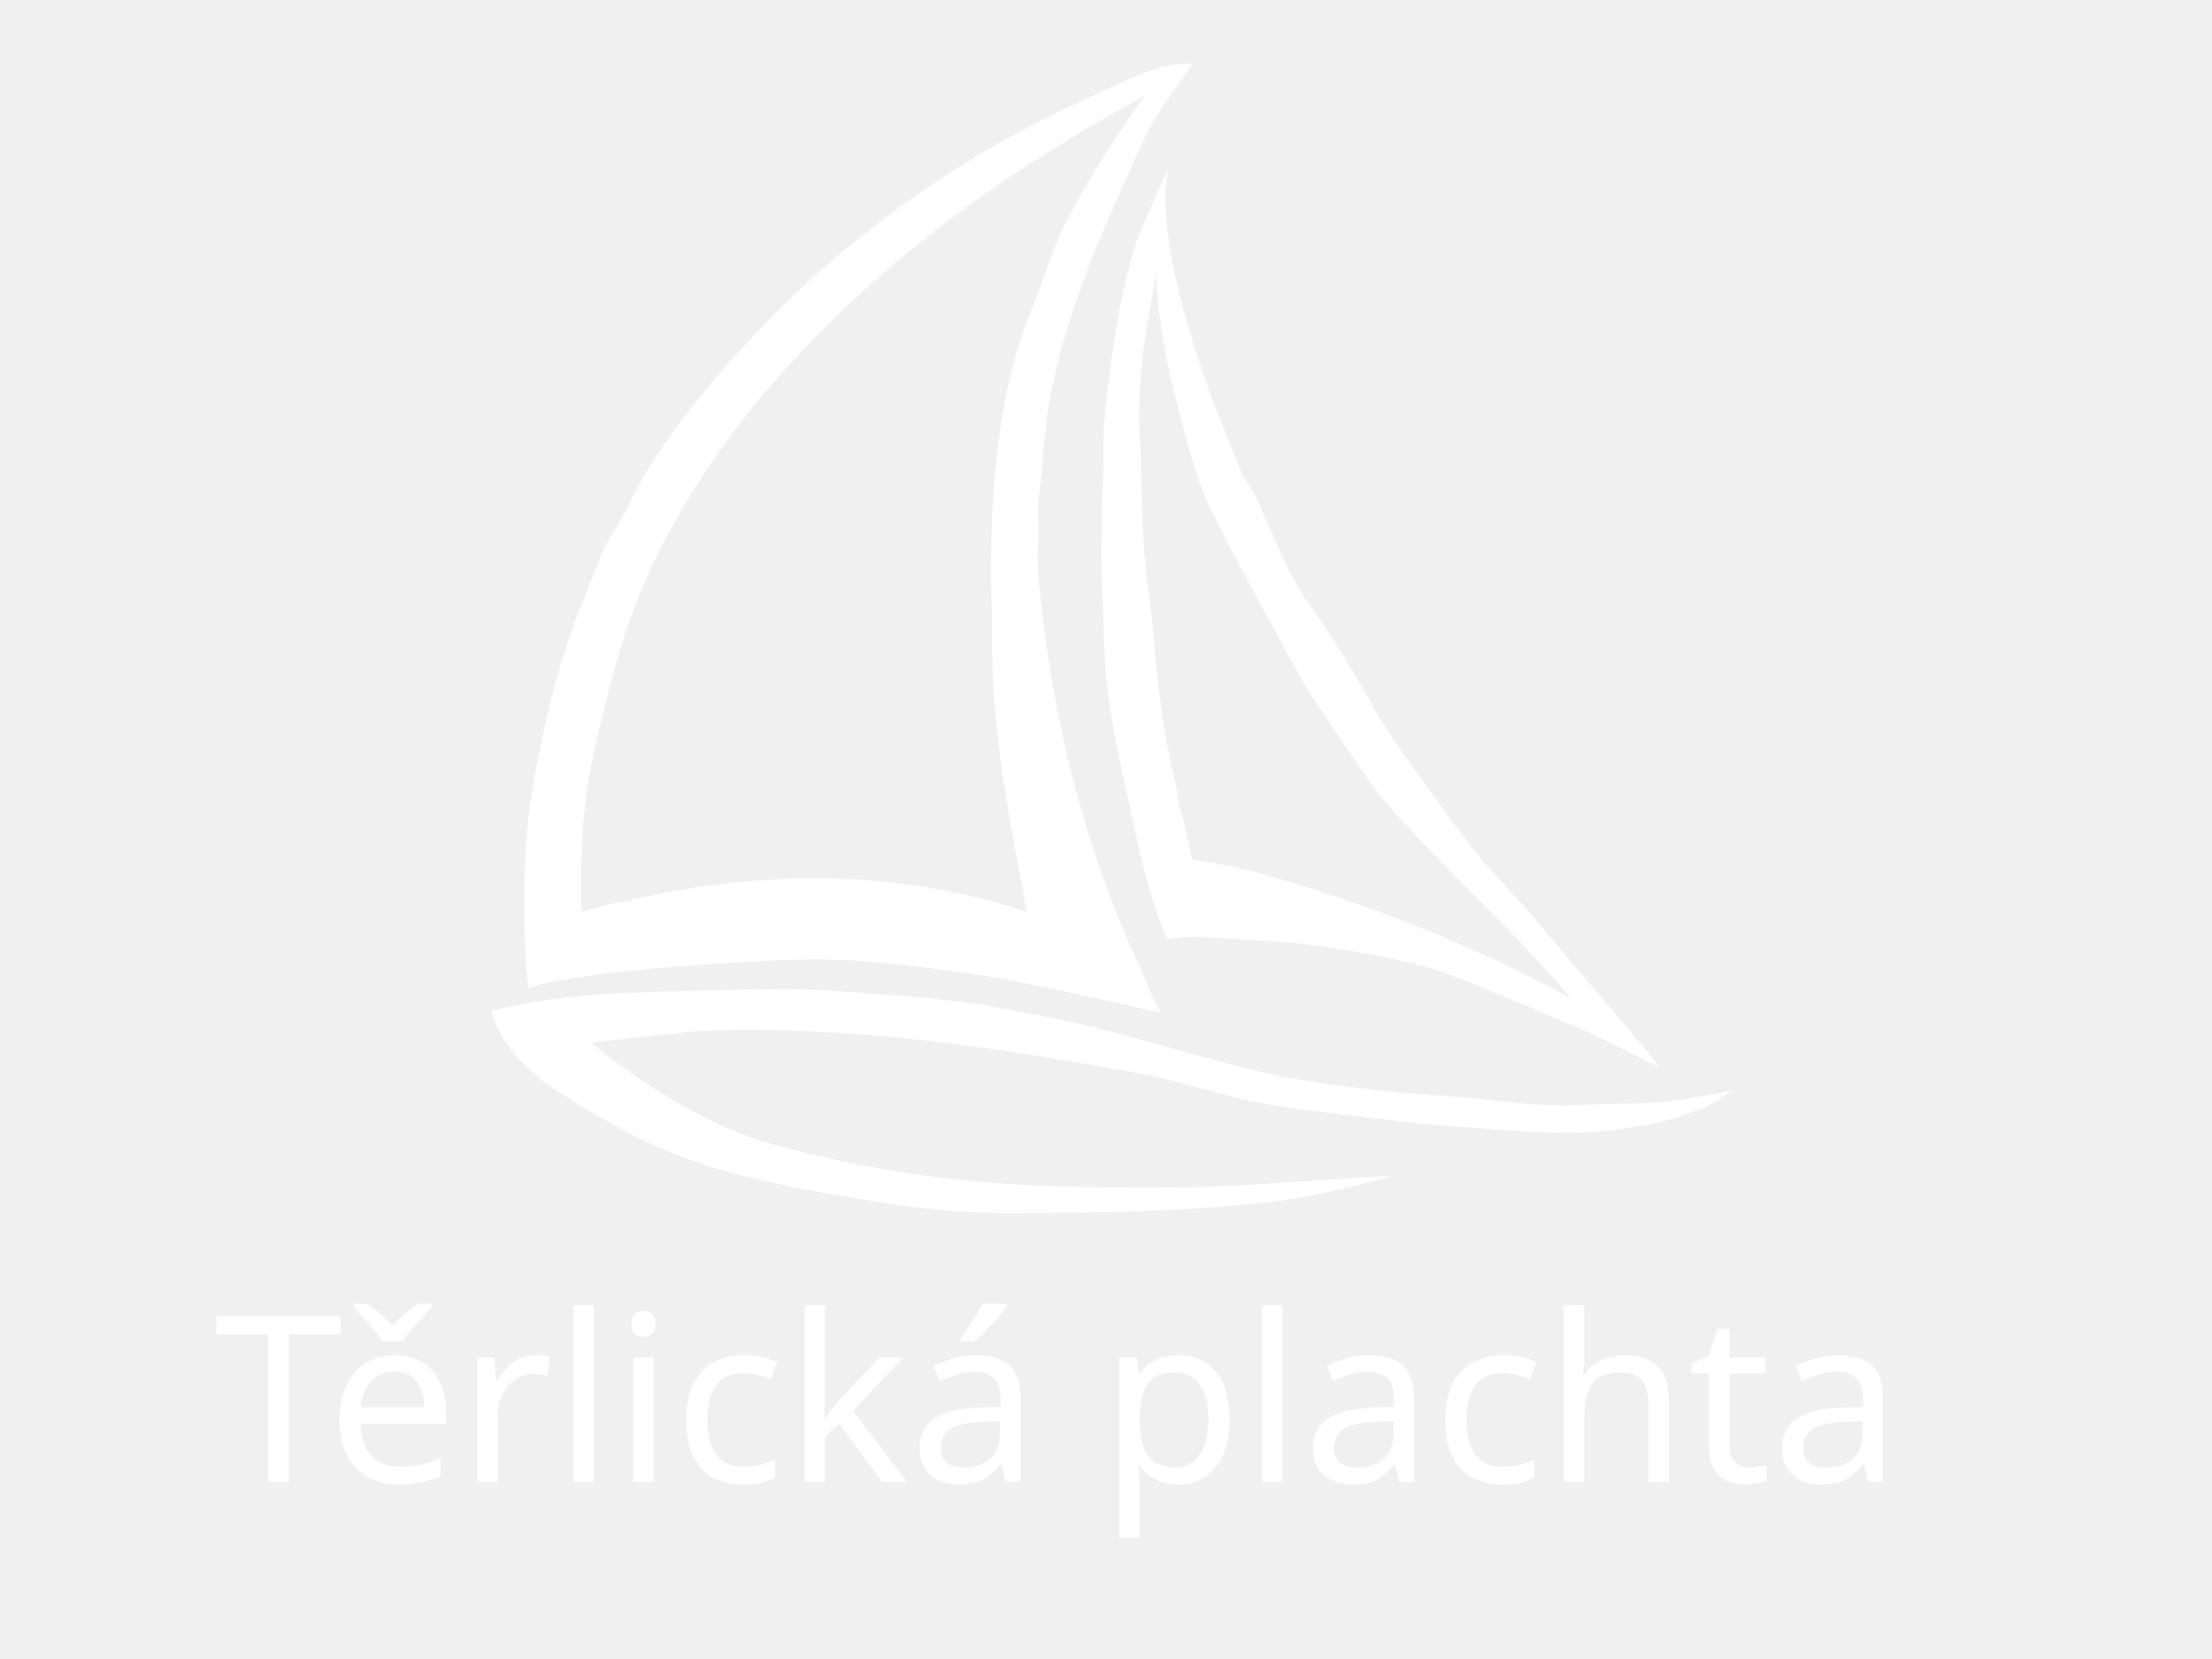
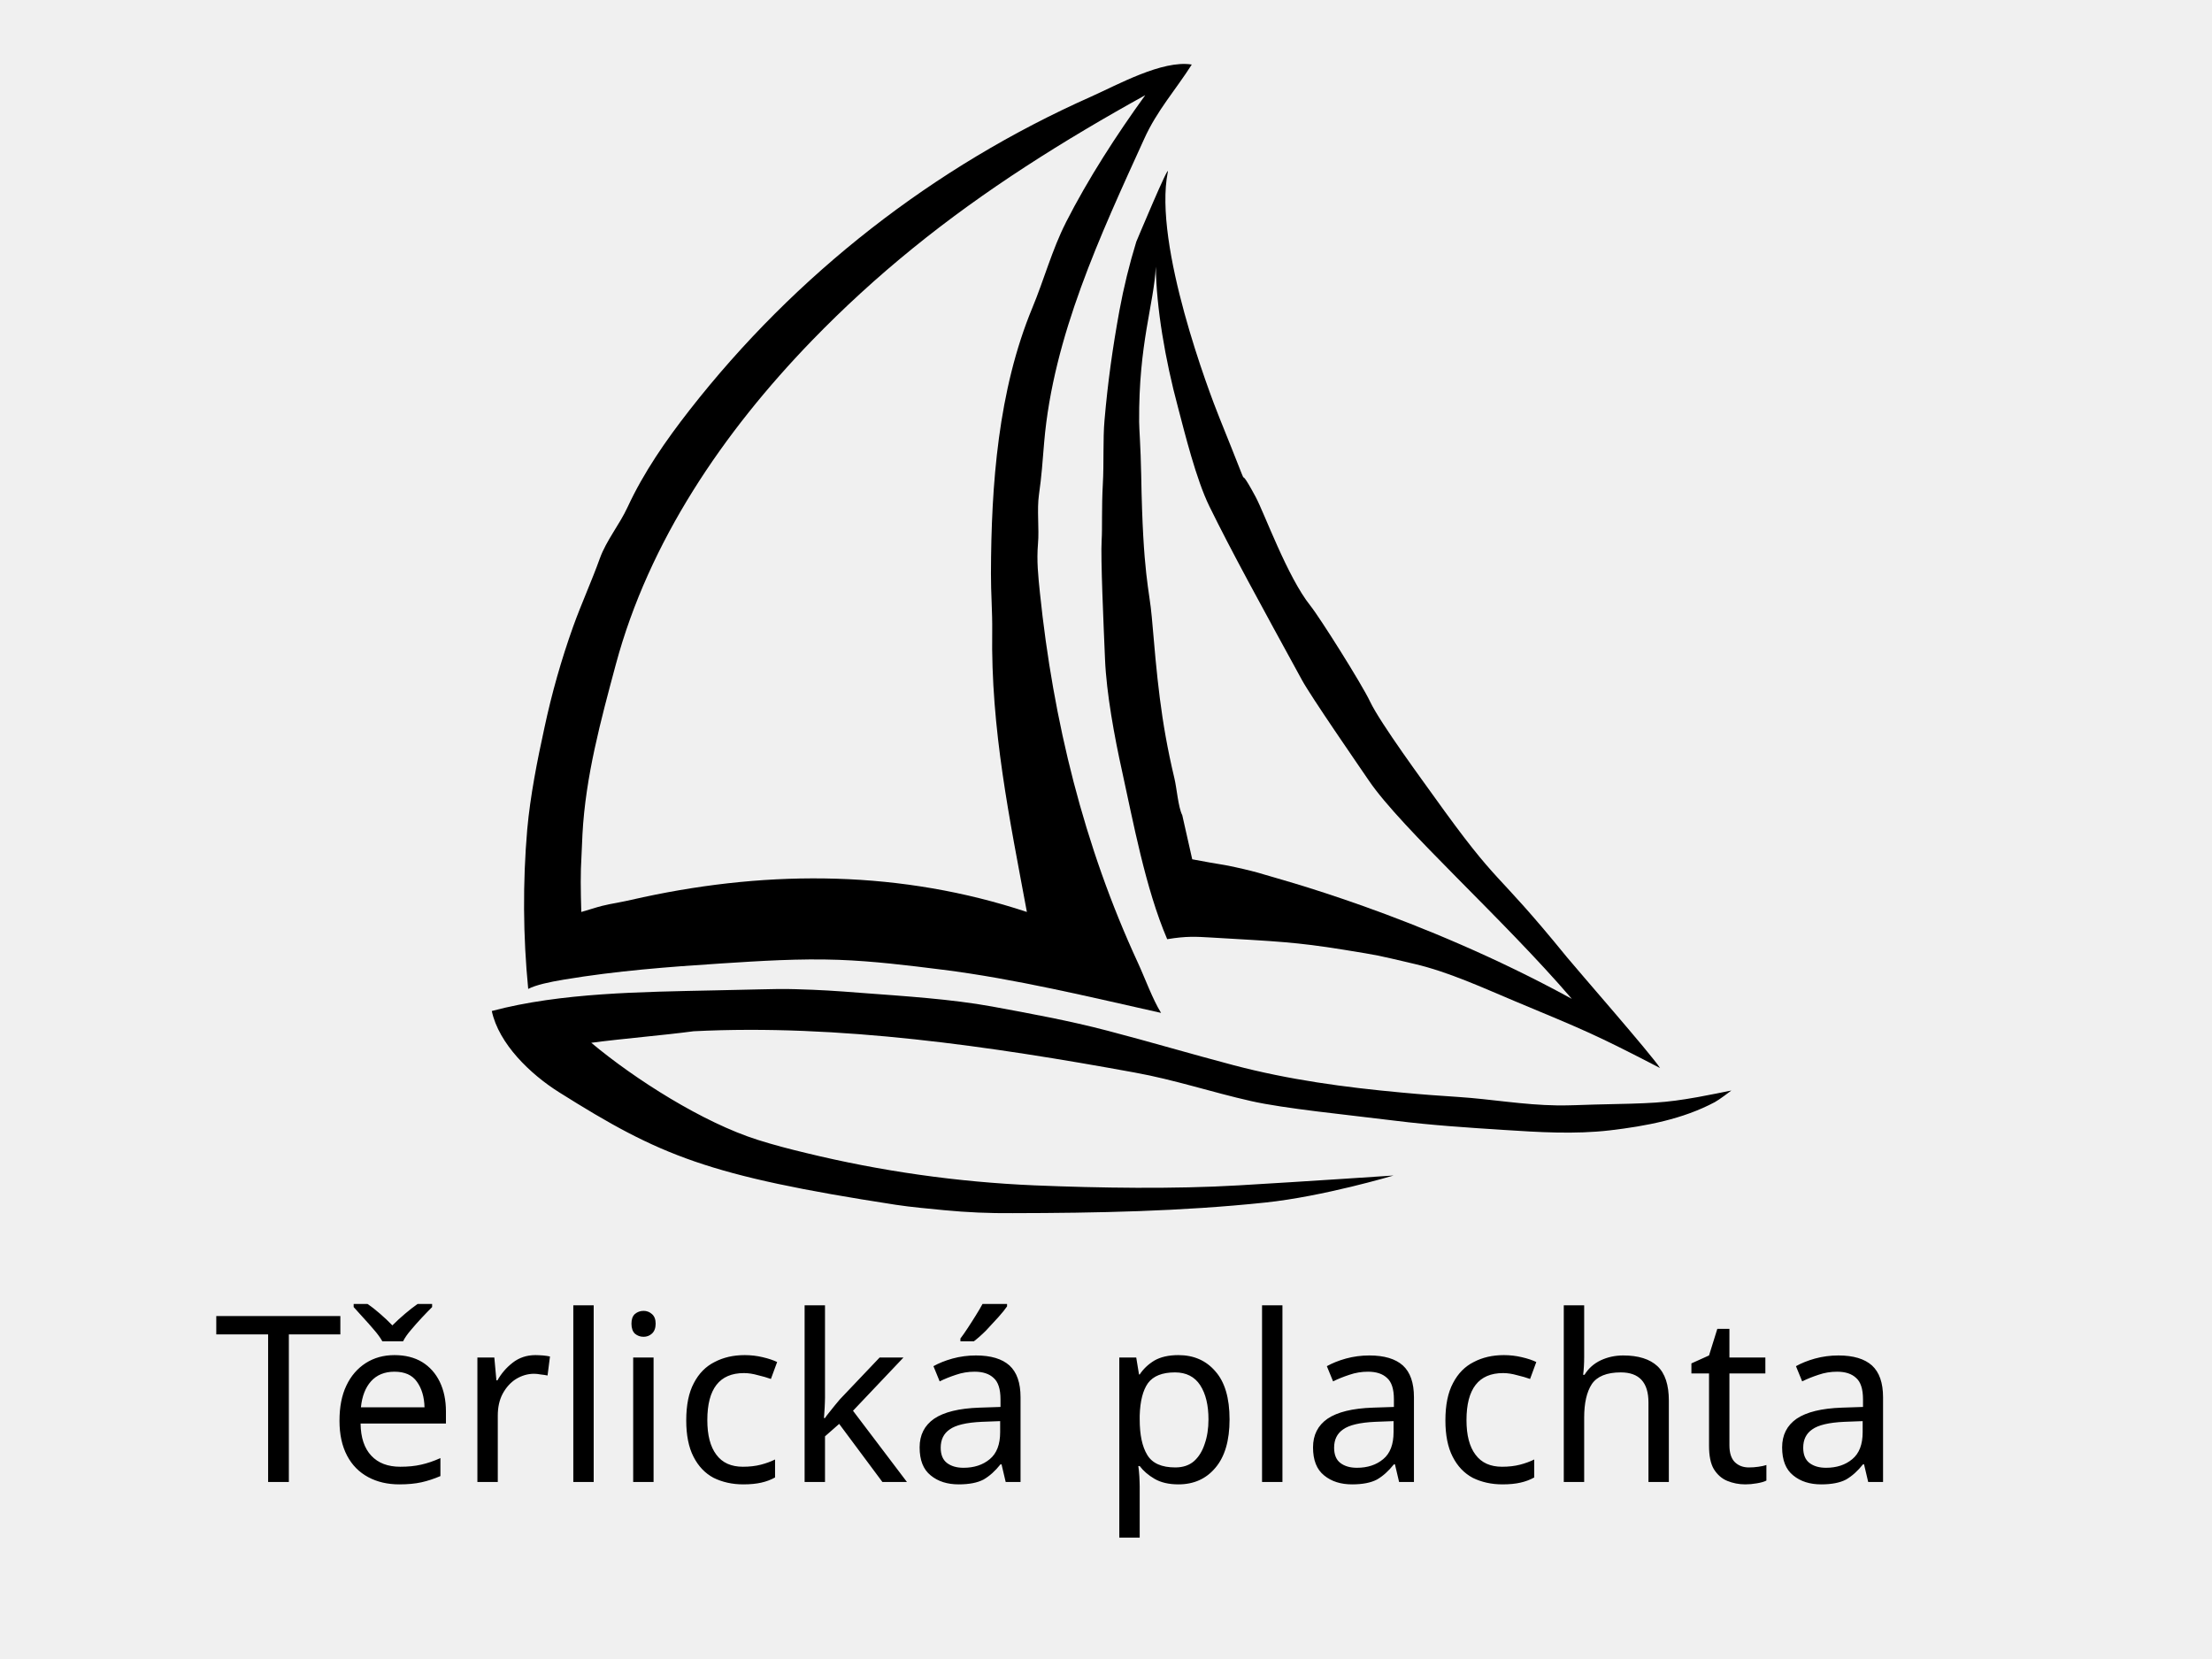
<svg xmlns="http://www.w3.org/2000/svg" width="100mm" height="75mm" viewBox="0 0 100 75" version="1.1" id="svg5">
  <defs id="defs2" />
  <g id="layer1">
-     <text class="cls-2" id="text28" x="9.669" y="66.995" style="font-size:10.498px;font-family:CenturyGothic, 'Century Gothic';fill:#ffffff;fill-opacity:1;stroke-width:0.093">Těrlická plachta</text>
-     <path class="cls-1" d="m 78.272,49.3 c -0.061,0.047 -0.556,0.423 -0.747,0.524 -1.45,0.774 -3.111,1.084 -4.743,1.277 -1.595,0.185 -3.21,0.084 -4.811,-0.02 -1.636,-0.105 -3.268,-0.212 -4.893,-0.415 -2.183,-0.271 -5.018,-0.548 -6.521,-0.889 -1.774,-0.399 -3.47,-0.967 -5.261,-1.29 -6.488,-1.186 -13.386,-2.197 -19.941,-1.866 -1.39,0.185 -3.233,0.335 -4.625,0.521 1.983,1.659 5.058,3.608 7.524,4.388 0.723,0.23 1.453,0.419 2.189,0.595 a 53.236,53.236 0 0 0 10.326,1.463 c 2.916,0.121 6.314,0.172 9.227,0 3.064,-0.179 7.004,-0.446 7.004,-0.446 0,0 -3.179,0.949 -5.805,1.223 -3.791,0.399 -7.609,0.473 -11.42,0.479 a 29.428,29.428 0 0 1 -3.091,-0.134 c -0.741,-0.075 -1.453,-0.133 -2.186,-0.244 -8.527,-1.314 -10.658,-2.216 -15.231,-5.092 -1.287,-0.811 -2.716,-2.179 -3.034,-3.669 3.139,-0.834 6.808,-0.861 10.059,-0.932 q 1.059,-0.025 2.121,-0.047 c 0.517,-0.014 1.034,-0.023 1.551,-0.007 1.148,0.033 1.716,0.07 3.033,0.172 1.879,0.142 3.997,0.273 5.856,0.612 1.743,0.321 3.49,0.641 5.207,1.091 1.892,0.493 3.818,1.064 5.706,1.561 2.502,0.659 5.014,1 7.595,1.237 0.994,0.093 1.686,0.142 2.558,0.199 1.493,0.097 2.943,0.361 4.47,0.382 0.604,0.007 1.098,-0.024 1.679,-0.038 2.662,-0.057 3.151,-0.067 4.682,-0.337 0.372,-0.064 1.419,-0.277 1.521,-0.298 z" id="path30" style="fill:#ffffff;fill-opacity:1;stroke-width:0.093" />
-     <path class="cls-1" d="m 70.821,43.253 c 0.443,0.544 3.849,4.436 4.227,5.031 -3.02,-1.568 -3.501,-1.741 -6.558,-3.02 -1.507,-0.632 -3,-1.322 -4.527,-1.683 -1.842,-0.429 -1.476,-0.361 -3.236,-0.649 -2.143,-0.345 -3.02,-0.375 -5.964,-0.548 -0.699,-0.04 -1.121,-0.07 -1.996,0.075 -0.99,-2.308 -1.548,-5.365 -2.045,-7.616 -0.335,-1.507 -0.703,-3.504 -0.766,-5.034 -0.064,-1.53 -0.203,-4.585 -0.152,-5.402 0.033,-0.517 -0.007,-1.429 0.054,-2.552 0.051,-0.855 0,-2.02 0.074,-2.848 0.149,-1.729 0.365,-3.263 0.676,-4.973 a 27.86,27.86 0 0 1 0.761,-3.105 c 0,0 1.524,-3.646 1.425,-3.151 -0.663,3.291 1.882,9.991 2.335,11.112 1.797,4.453 0.51,1.483 1.632,3.565 0.399,0.741 1.439,3.626 2.473,4.92 0.439,0.548 2.335,3.558 2.704,4.342 0.463,0.98 2.502,3.743 2.844,4.226 3.109,4.348 2.646,3.141 6.041,7.311 z m 0.237,1.902 c -3.098,-3.615 -7.693,-7.693 -9.167,-9.856 -0.479,-0.703 -2.625,-3.807 -3.033,-4.558 -1.848,-3.378 -3.19,-5.821 -4.183,-7.848 -0.602,-1.23 -1.112,-3.308 -1.423,-4.487 -0.578,-2.149 -0.98,-4.521 -1,-6.352 -0.088,1.723 -0.778,3.45 -0.754,7.014 0,0.311 0.07,1.135 0.093,2.389 0.078,4.594 0.371,5.169 0.479,6.439 0.23,2.663 0.396,4.666 1.019,7.275 0.115,0.476 0.172,1.314 0.359,1.682 l 0.45,1.994 0.774,0.142 c 0.797,0.142 0.59,0.088 1.179,0.216 0.497,0.108 0.983,0.23 1.273,0.322 0.483,0.158 7.01,1.834 13.934,5.629 z" id="path32" style="fill:#ffffff;fill-opacity:1;stroke-width:0.093" />
-     <path class="cls-1" d="m 49.327,4.368 c 1.172,-0.521 3.22,-1.668 4.551,-1.45 -0.719,1.132 -1.576,2.081 -2.152,3.362 -1.99,4.372 -4.112,8.923 -4.521,13.71 -0.07,0.834 -0.115,1.541 -0.236,2.373 -0.098,0.692 0.017,1.53 -0.044,2.224 -0.065,0.764 0.01,1.452 0.088,2.216 0.598,5.778 1.986,11.441 4.426,16.715 0.297,0.639 0.676,1.678 1.051,2.273 -3.234,-0.723 -6.595,-1.54 -9.883,-1.953 -1.558,-0.196 -3.119,-0.388 -4.686,-0.446 -1.781,-0.065 -3.562,0.05 -5.338,0.165 -2.402,0.156 -4.707,0.332 -7.079,0.727 -0.689,0.115 -1.267,0.24 -1.625,0.423 a 39.531,39.531 0 0 1 -0.044,-7.211 c 0.139,-1.526 0.45,-3.101 0.778,-4.598 a 35.694,35.694 0 0 1 1.298,-4.572 c 0.371,-1.033 0.834,-2.044 1.205,-3.078 0.298,-0.824 0.889,-1.526 1.257,-2.324 0.73,-1.576 1.73,-3.013 2.798,-4.382 A 47.545,47.545 0 0 1 49.327,4.368 Z M 48.185,10.06 C 49.195,8.077 50.47,6.107 51.774,4.303 48.097,6.337 44.522,8.577 41.263,11.226 a 51.643,51.643 0 0 0 -4.558,4.171 c -4.01,4.146 -7.369,9.075 -8.866,14.644 -0.679,2.531 -1.368,5.061 -1.507,7.67 -0.023,0.487 -0.051,1.078 -0.07,1.564 -0.024,0.696 0.017,1.953 0.017,1.953 l 0.51,-0.152 c 0.665,-0.209 0.885,-0.209 1.517,-0.345 0.287,-0.061 0.544,-0.121 0.778,-0.172 5.811,-1.247 11.696,-1.199 17.339,0.669 -0.777,-4.2 -1.635,-8.249 -1.567,-12.704 0.01,-0.852 -0.061,-1.737 -0.057,-2.589 0.01,-4.034 0.327,-8.285 1.868,-12.011 0.526,-1.262 0.898,-2.644 1.52,-3.864 z" id="path34" style="fill:#ffffff;fill-opacity:1;stroke-width:0.093" />
+     <text class="cls-2" id="text28" x="9.669" y="66.995" style="font-size:10.498px;font-family:CenturyGothic, 'Century Gothic';fill:#000000;fill-opacity:1;stroke-width:0.093">Těrlická plachta</text>
+     <path class="cls-1" d="m 78.272,49.3 c -0.061,0.047 -0.556,0.423 -0.747,0.524 -1.45,0.774 -3.111,1.084 -4.743,1.277 -1.595,0.185 -3.21,0.084 -4.811,-0.02 -1.636,-0.105 -3.268,-0.212 -4.893,-0.415 -2.183,-0.271 -5.018,-0.548 -6.521,-0.889 -1.774,-0.399 -3.47,-0.967 -5.261,-1.29 -6.488,-1.186 -13.386,-2.197 -19.941,-1.866 -1.39,0.185 -3.233,0.335 -4.625,0.521 1.983,1.659 5.058,3.608 7.524,4.388 0.723,0.23 1.453,0.419 2.189,0.595 a 53.236,53.236 0 0 0 10.326,1.463 c 2.916,0.121 6.314,0.172 9.227,0 3.064,-0.179 7.004,-0.446 7.004,-0.446 0,0 -3.179,0.949 -5.805,1.223 -3.791,0.399 -7.609,0.473 -11.42,0.479 a 29.428,29.428 0 0 1 -3.091,-0.134 c -0.741,-0.075 -1.453,-0.133 -2.186,-0.244 -8.527,-1.314 -10.658,-2.216 -15.231,-5.092 -1.287,-0.811 -2.716,-2.179 -3.034,-3.669 3.139,-0.834 6.808,-0.861 10.059,-0.932 q 1.059,-0.025 2.121,-0.047 c 0.517,-0.014 1.034,-0.023 1.551,-0.007 1.148,0.033 1.716,0.07 3.033,0.172 1.879,0.142 3.997,0.273 5.856,0.612 1.743,0.321 3.49,0.641 5.207,1.091 1.892,0.493 3.818,1.064 5.706,1.561 2.502,0.659 5.014,1 7.595,1.237 0.994,0.093 1.686,0.142 2.558,0.199 1.493,0.097 2.943,0.361 4.47,0.382 0.604,0.007 1.098,-0.024 1.679,-0.038 2.662,-0.057 3.151,-0.067 4.682,-0.337 0.372,-0.064 1.419,-0.277 1.521,-0.298 z" id="path30" style="fill:#000000;fill-opacity:1;stroke-width:0.093" />
+     <path class="cls-1" d="m 70.821,43.253 c 0.443,0.544 3.849,4.436 4.227,5.031 -3.02,-1.568 -3.501,-1.741 -6.558,-3.02 -1.507,-0.632 -3,-1.322 -4.527,-1.683 -1.842,-0.429 -1.476,-0.361 -3.236,-0.649 -2.143,-0.345 -3.02,-0.375 -5.964,-0.548 -0.699,-0.04 -1.121,-0.07 -1.996,0.075 -0.99,-2.308 -1.548,-5.365 -2.045,-7.616 -0.335,-1.507 -0.703,-3.504 -0.766,-5.034 -0.064,-1.53 -0.203,-4.585 -0.152,-5.402 0.033,-0.517 -0.007,-1.429 0.054,-2.552 0.051,-0.855 0,-2.02 0.074,-2.848 0.149,-1.729 0.365,-3.263 0.676,-4.973 a 27.86,27.86 0 0 1 0.761,-3.105 c 0,0 1.524,-3.646 1.425,-3.151 -0.663,3.291 1.882,9.991 2.335,11.112 1.797,4.453 0.51,1.483 1.632,3.565 0.399,0.741 1.439,3.626 2.473,4.92 0.439,0.548 2.335,3.558 2.704,4.342 0.463,0.98 2.502,3.743 2.844,4.226 3.109,4.348 2.646,3.141 6.041,7.311 z m 0.237,1.902 c -3.098,-3.615 -7.693,-7.693 -9.167,-9.856 -0.479,-0.703 -2.625,-3.807 -3.033,-4.558 -1.848,-3.378 -3.19,-5.821 -4.183,-7.848 -0.602,-1.23 -1.112,-3.308 -1.423,-4.487 -0.578,-2.149 -0.98,-4.521 -1,-6.352 -0.088,1.723 -0.778,3.45 -0.754,7.014 0,0.311 0.07,1.135 0.093,2.389 0.078,4.594 0.371,5.169 0.479,6.439 0.23,2.663 0.396,4.666 1.019,7.275 0.115,0.476 0.172,1.314 0.359,1.682 l 0.45,1.994 0.774,0.142 c 0.797,0.142 0.59,0.088 1.179,0.216 0.497,0.108 0.983,0.23 1.273,0.322 0.483,0.158 7.01,1.834 13.934,5.629 z" id="path32" style="fill:#000000;fill-opacity:1;stroke-width:0.093" />
+     <path class="cls-1" d="m 49.327,4.368 c 1.172,-0.521 3.22,-1.668 4.551,-1.45 -0.719,1.132 -1.576,2.081 -2.152,3.362 -1.99,4.372 -4.112,8.923 -4.521,13.71 -0.07,0.834 -0.115,1.541 -0.236,2.373 -0.098,0.692 0.017,1.53 -0.044,2.224 -0.065,0.764 0.01,1.452 0.088,2.216 0.598,5.778 1.986,11.441 4.426,16.715 0.297,0.639 0.676,1.678 1.051,2.273 -3.234,-0.723 -6.595,-1.54 -9.883,-1.953 -1.558,-0.196 -3.119,-0.388 -4.686,-0.446 -1.781,-0.065 -3.562,0.05 -5.338,0.165 -2.402,0.156 -4.707,0.332 -7.079,0.727 -0.689,0.115 -1.267,0.24 -1.625,0.423 a 39.531,39.531 0 0 1 -0.044,-7.211 c 0.139,-1.526 0.45,-3.101 0.778,-4.598 a 35.694,35.694 0 0 1 1.298,-4.572 c 0.371,-1.033 0.834,-2.044 1.205,-3.078 0.298,-0.824 0.889,-1.526 1.257,-2.324 0.73,-1.576 1.73,-3.013 2.798,-4.382 A 47.545,47.545 0 0 1 49.327,4.368 Z M 48.185,10.06 C 49.195,8.077 50.47,6.107 51.774,4.303 48.097,6.337 44.522,8.577 41.263,11.226 a 51.643,51.643 0 0 0 -4.558,4.171 c -4.01,4.146 -7.369,9.075 -8.866,14.644 -0.679,2.531 -1.368,5.061 -1.507,7.67 -0.023,0.487 -0.051,1.078 -0.07,1.564 -0.024,0.696 0.017,1.953 0.017,1.953 l 0.51,-0.152 c 0.665,-0.209 0.885,-0.209 1.517,-0.345 0.287,-0.061 0.544,-0.121 0.778,-0.172 5.811,-1.247 11.696,-1.199 17.339,0.669 -0.777,-4.2 -1.635,-8.249 -1.567,-12.704 0.01,-0.852 -0.061,-1.737 -0.057,-2.589 0.01,-4.034 0.327,-8.285 1.868,-12.011 0.526,-1.262 0.898,-2.644 1.52,-3.864 z" id="path34" style="fill:#000000;fill-opacity:1;stroke-width:0.093" />
  </g>
</svg>
